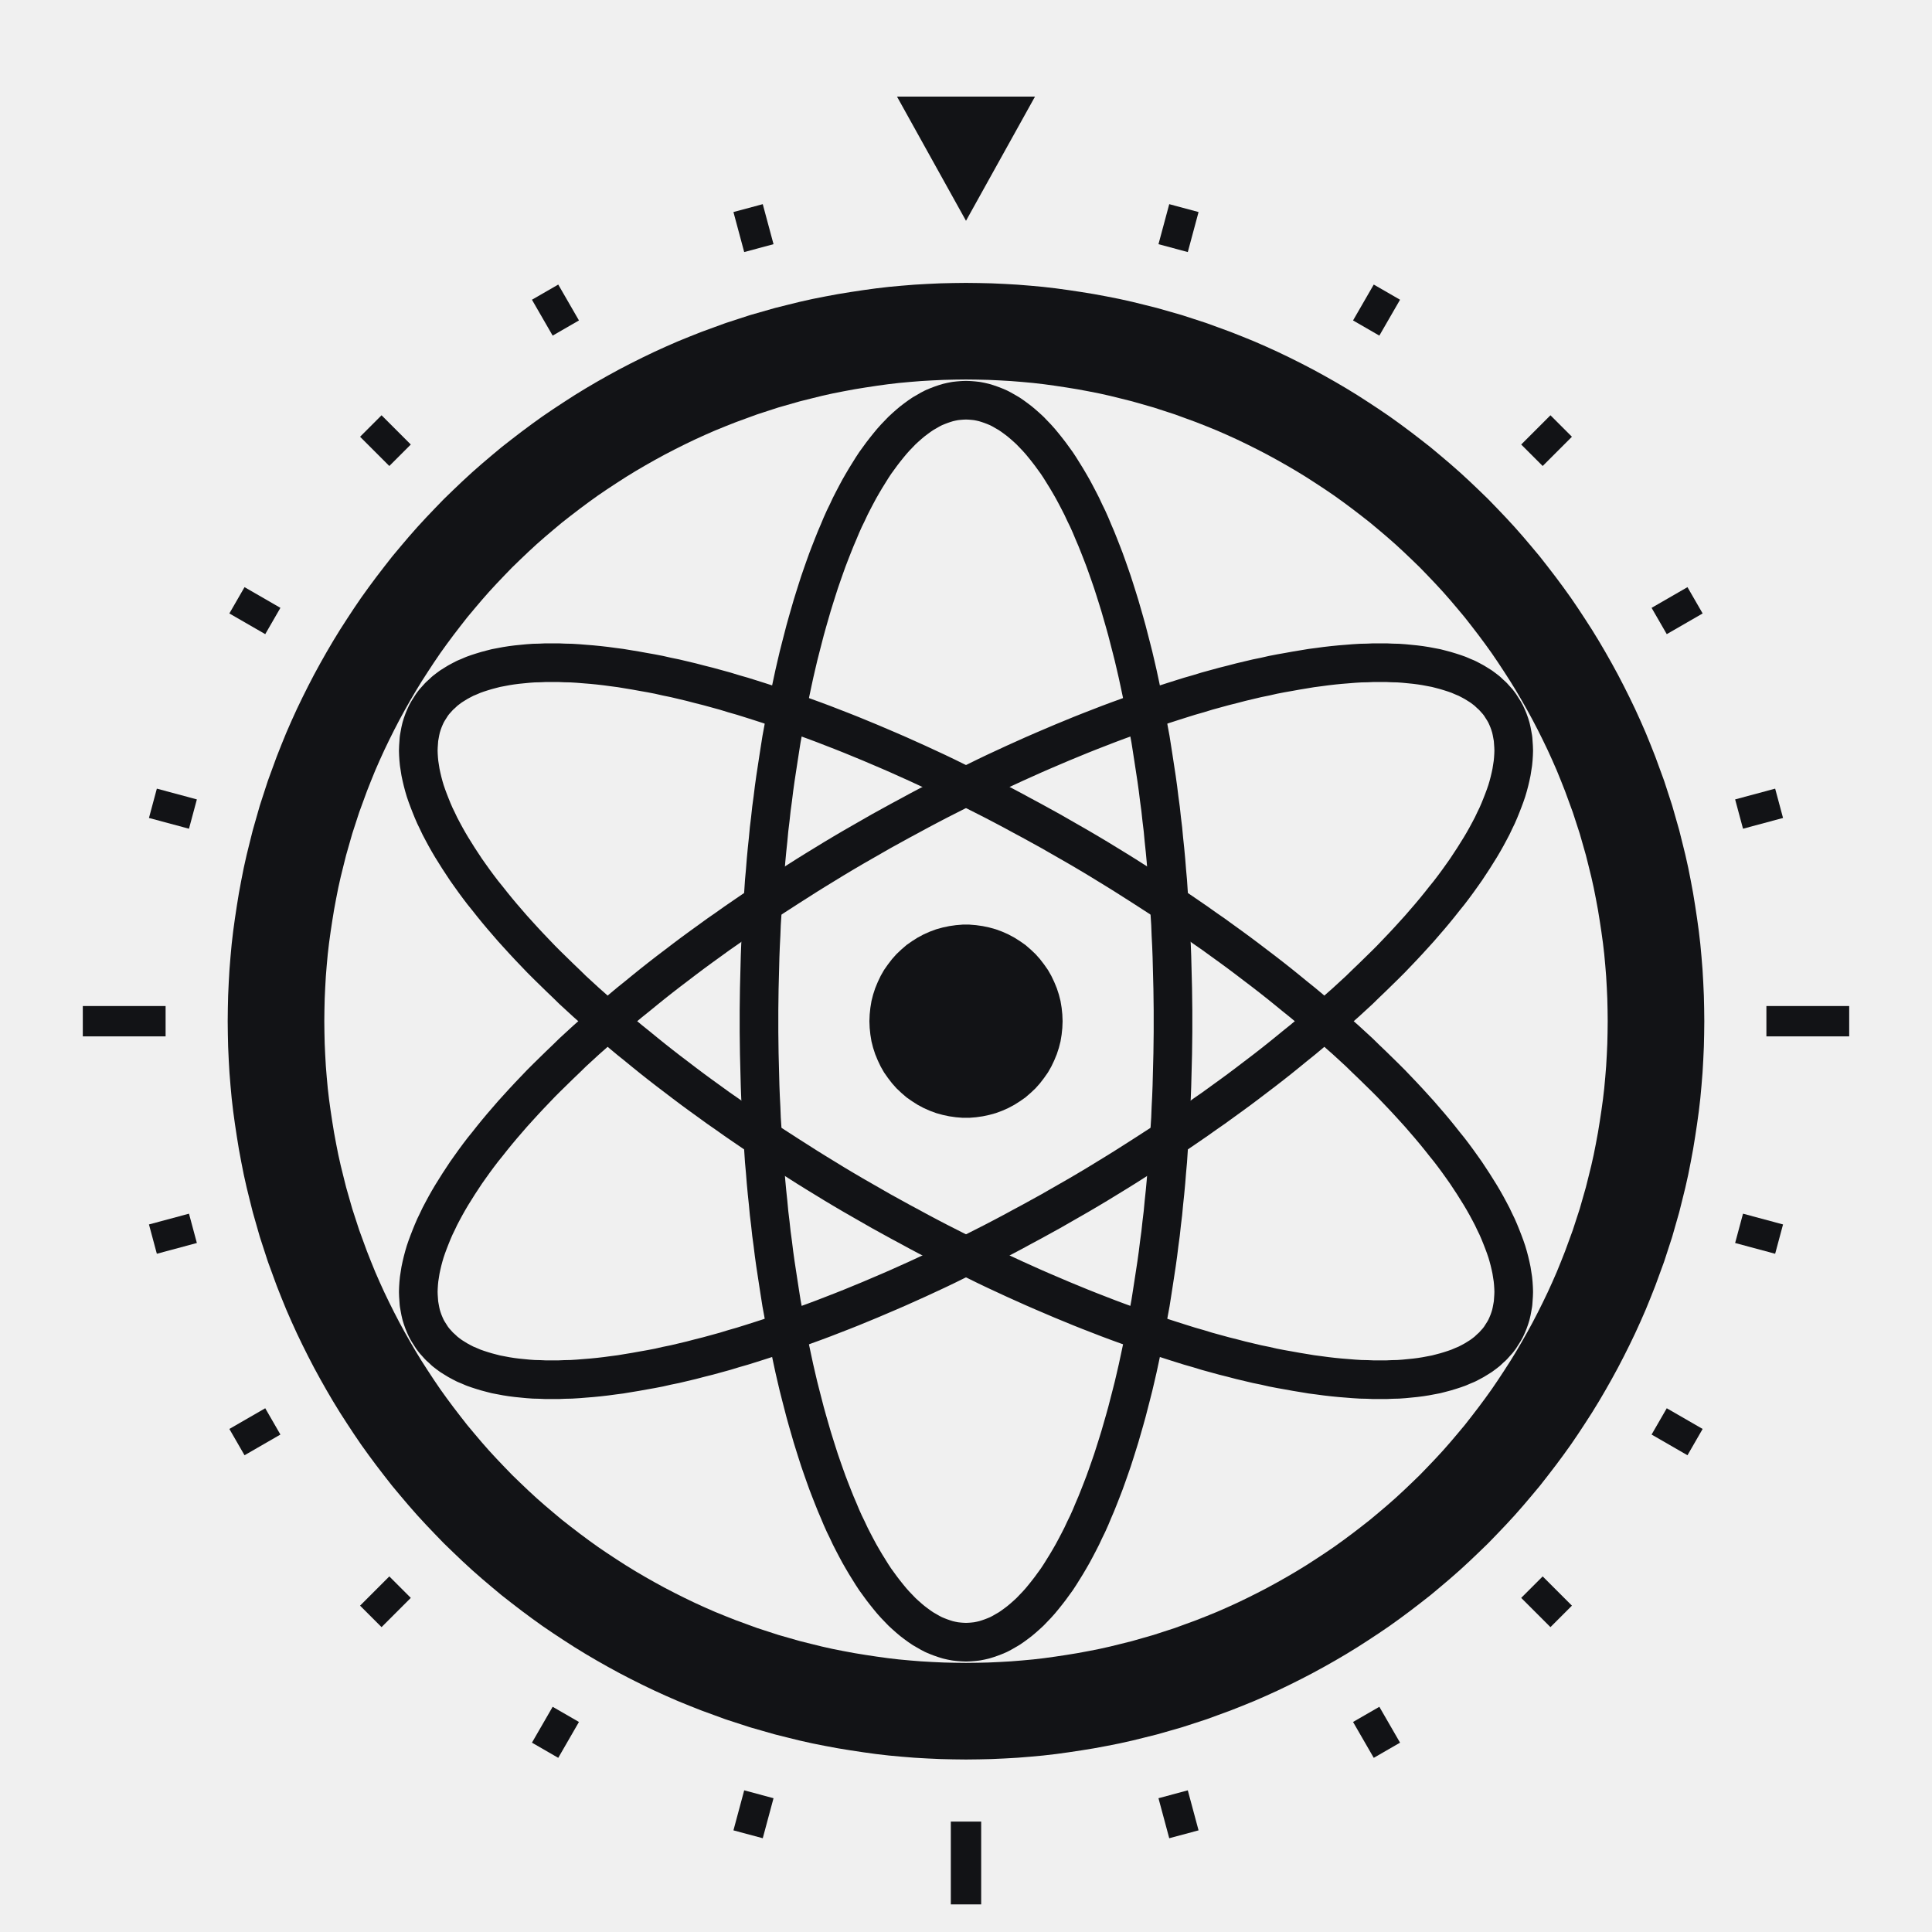
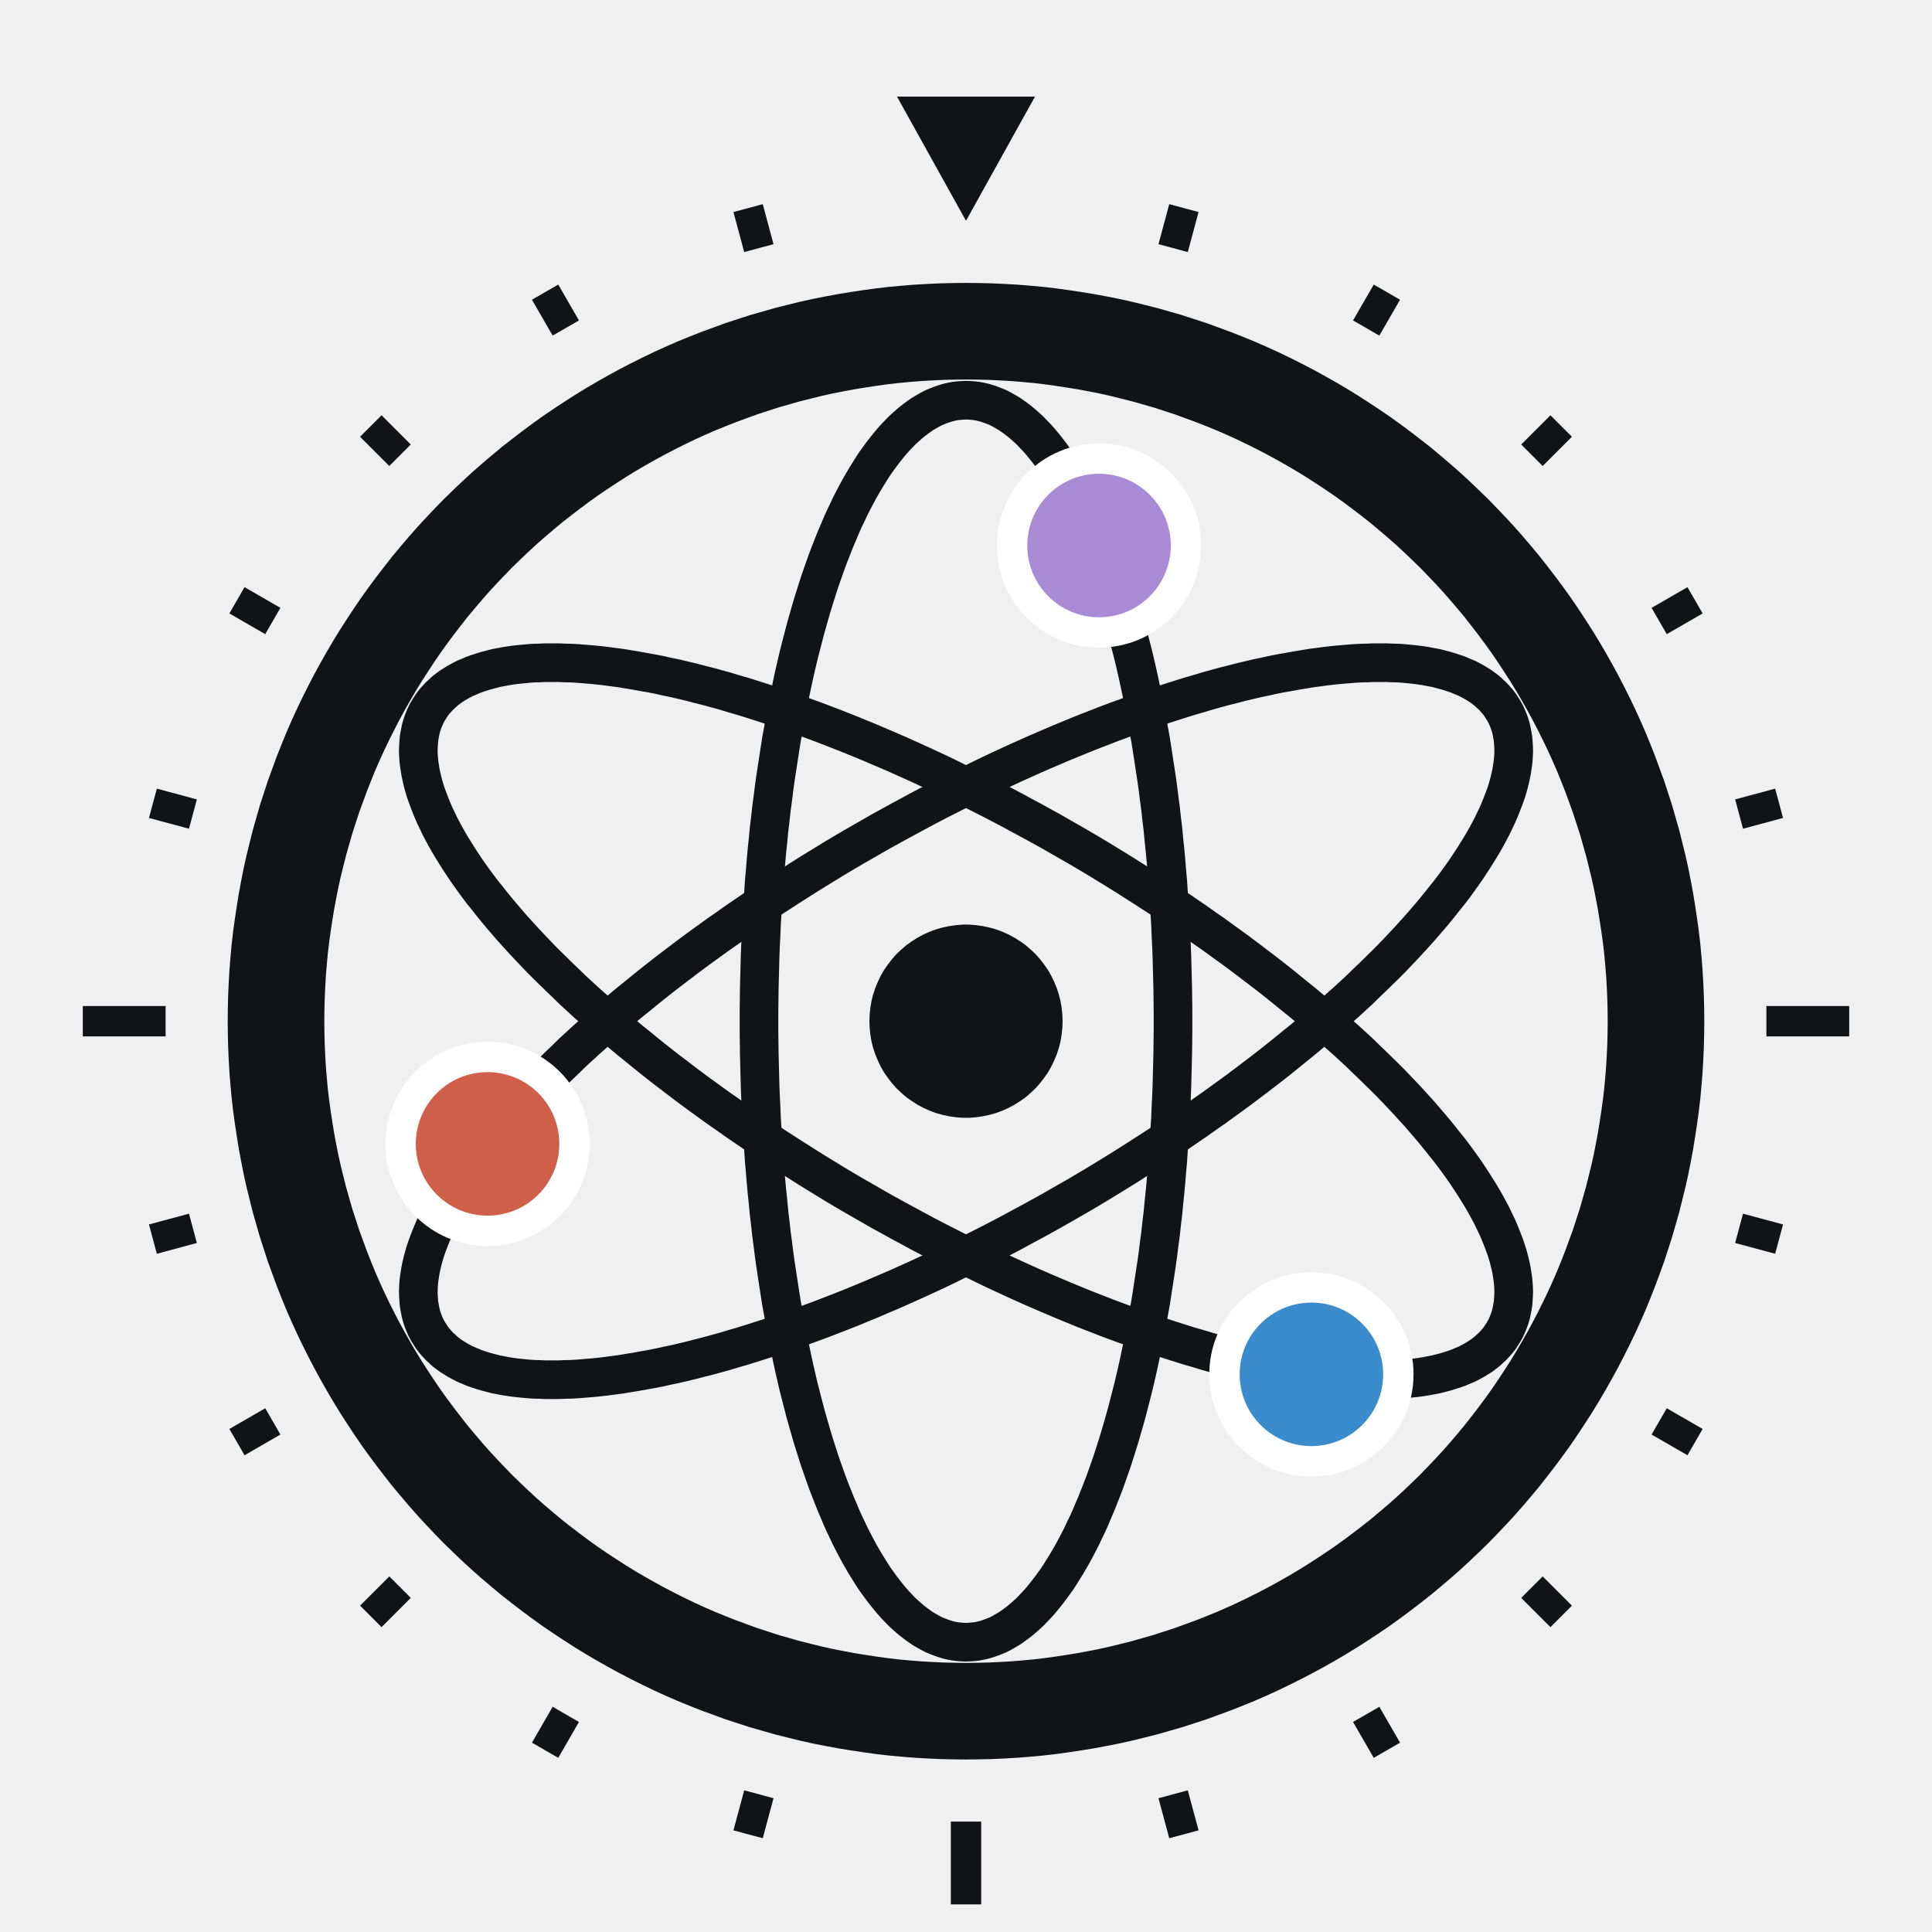
<svg xmlns="http://www.w3.org/2000/svg" viewBox="30 0 140 140" width="512" height="512">
  <path d="M107.00 74.00L106.98 74.49L106.93 74.97L106.85 75.46L106.73 75.93L106.58 76.39L106.39 76.85L106.18 77.29L105.94 77.71L105.66 78.11L105.36 78.50L105.04 78.86L104.68 79.20L104.31 79.52L103.91 79.80L103.50 80.06L103.07 80.29L102.62 80.49L102.16 80.66L101.69 80.79L101.22 80.89L100.73 80.96L100.24 81.00L99.76 81.00L99.27 80.96L98.78 80.89L98.31 80.79L97.84 80.66L97.38 80.49L96.93 80.29L96.50 80.06L96.09 79.80L95.69 79.52L95.32 79.20L94.96 78.86L94.64 78.50L94.34 78.11L94.06 77.71L93.82 77.29L93.61 76.85L93.42 76.39L93.27 75.93L93.15 75.46L93.07 74.97L93.02 74.49L93.00 74.00L93.02 73.51L93.07 73.03L93.15 72.54L93.27 72.07L93.42 71.61L93.61 71.15L93.82 70.71L94.06 70.29L94.34 69.89L94.64 69.50L94.96 69.14L95.32 68.80L95.69 68.48L96.09 68.20L96.50 67.94L96.93 67.71L97.38 67.51L97.84 67.34L98.31 67.21L98.78 67.11L99.27 67.04L99.76 67.00L100.24 67.00L100.73 67.04L101.22 67.11L101.69 67.21L102.16 67.34L102.62 67.51L103.07 67.71L103.50 67.94L103.91 68.20L104.31 68.48L104.68 68.80L105.04 69.14L105.36 69.50L105.66 69.89L105.94 70.29L106.18 70.71L106.39 71.15L106.58 71.61L106.73 72.07L106.85 72.54L106.93 73.03L106.98 73.51Z" fill="#121316" fill-rule="evenodd" />
  <path d="M100 16L95 7H105Z" fill="#121316" fill-rule="evenodd" />
  <path d="M150.00 74.00L149.99 74.87L149.97 75.74L149.93 76.62L149.88 77.49L149.81 78.36L149.73 79.23L149.63 80.09L149.51 80.96L149.38 81.82L149.24 82.68L149.08 83.54L148.91 84.40L148.72 85.25L148.51 86.10L148.30 86.94L148.06 87.78L147.82 88.62L147.55 89.45L147.28 90.28L146.98 91.10L146.68 91.92L146.36 92.73L146.03 93.54L145.68 94.34L145.32 95.13L144.94 95.92L144.55 96.70L144.15 97.47L143.73 98.24L143.30 99.00L142.86 99.75L142.40 100.50L141.93 101.23L141.45 101.96L140.96 102.68L140.45 103.39L139.93 104.09L139.40 104.78L138.86 105.47L138.30 106.14L137.74 106.80L137.16 107.46L136.57 108.10L135.97 108.73L135.36 109.36L134.73 109.97L134.10 110.57L133.46 111.16L132.80 111.74L132.14 112.30L131.47 112.86L130.78 113.40L130.09 113.93L129.39 114.45L128.68 114.96L127.96 115.45L127.23 115.93L126.50 116.40L125.75 116.86L125.00 117.30L124.24 117.73L123.47 118.15L122.70 118.55L121.92 118.94L121.13 119.32L120.34 119.68L119.54 120.03L118.73 120.36L117.92 120.68L117.10 120.98L116.28 121.28L115.45 121.55L114.62 121.82L113.78 122.06L112.94 122.30L112.10 122.51L111.25 122.72L110.40 122.91L109.54 123.08L108.68 123.24L107.82 123.38L106.96 123.51L106.09 123.63L105.23 123.73L104.36 123.81L103.49 123.88L102.62 123.93L101.74 123.97L100.87 123.99L100.00 124.00L99.13 123.99L98.26 123.97L97.38 123.93L96.51 123.88L95.64 123.81L94.77 123.73L93.91 123.63L93.04 123.51L92.18 123.38L91.32 123.24L90.46 123.08L89.60 122.91L88.75 122.72L87.90 122.51L87.06 122.30L86.22 122.06L85.38 121.82L84.55 121.55L83.72 121.28L82.90 120.98L82.08 120.68L81.27 120.36L80.46 120.03L79.66 119.68L78.87 119.32L78.08 118.94L77.30 118.55L76.53 118.15L75.76 117.73L75.00 117.30L74.25 116.86L73.50 116.40L72.77 115.93L72.04 115.45L71.32 114.96L70.61 114.45L69.91 113.93L69.22 113.40L68.53 112.86L67.86 112.30L67.20 111.74L66.54 111.16L65.90 110.57L65.27 109.97L64.64 109.36L64.03 108.73L63.43 108.10L62.84 107.46L62.26 106.80L61.70 106.14L61.14 105.47L60.60 104.78L60.07 104.09L59.55 103.39L59.04 102.68L58.55 101.96L58.07 101.23L57.60 100.50L57.14 99.75L56.70 99.00L56.27 98.24L55.85 97.47L55.45 96.70L55.06 95.92L54.68 95.13L54.32 94.34L53.97 93.54L53.64 92.73L53.32 91.92L53.02 91.10L52.72 90.28L52.45 89.45L52.18 88.62L51.94 87.78L51.70 86.94L51.49 86.10L51.28 85.25L51.09 84.40L50.92 83.54L50.76 82.68L50.62 81.82L50.49 80.96L50.37 80.09L50.27 79.23L50.19 78.36L50.12 77.49L50.07 76.62L50.03 75.74L50.01 74.87L50.00 74.00L50.01 73.13L50.03 72.26L50.07 71.38L50.12 70.51L50.19 69.64L50.27 68.77L50.37 67.91L50.49 67.04L50.62 66.18L50.76 65.32L50.92 64.46L51.09 63.60L51.28 62.75L51.49 61.90L51.70 61.06L51.94 60.22L52.18 59.38L52.45 58.55L52.72 57.72L53.02 56.90L53.32 56.08L53.64 55.27L53.97 54.46L54.32 53.66L54.68 52.87L55.06 52.08L55.45 51.30L55.85 50.53L56.27 49.76L56.70 49.00L57.14 48.25L57.60 47.50L58.07 46.77L58.55 46.04L59.04 45.32L59.55 44.61L60.07 43.91L60.60 43.22L61.14 42.53L61.70 41.86L62.26 41.20L62.84 40.54L63.43 39.90L64.03 39.27L64.64 38.64L65.27 38.03L65.90 37.43L66.54 36.84L67.20 36.26L67.86 35.70L68.53 35.14L69.22 34.60L69.91 34.07L70.61 33.55L71.32 33.04L72.04 32.55L72.77 32.07L73.50 31.60L74.25 31.14L75.00 30.70L75.76 30.27L76.53 29.85L77.30 29.45L78.08 29.06L78.87 28.68L79.66 28.32L80.46 27.97L81.27 27.64L82.08 27.32L82.90 27.02L83.72 26.72L84.55 26.45L85.38 26.18L86.22 25.94L87.06 25.70L87.90 25.49L88.75 25.28L89.60 25.09L90.46 24.92L91.32 24.76L92.18 24.62L93.04 24.49L93.91 24.37L94.77 24.27L95.64 24.19L96.51 24.12L97.38 24.07L98.26 24.03L99.13 24.01L100.00 24.00L100.87 24.01L101.74 24.03L102.62 24.07L103.49 24.12L104.36 24.19L105.23 24.27L106.09 24.37L106.96 24.49L107.82 24.62L108.68 24.76L109.54 24.92L110.40 25.09L111.25 25.28L112.10 25.49L112.94 25.70L113.78 25.94L114.62 26.18L115.45 26.45L116.28 26.72L117.10 27.02L117.92 27.32L118.73 27.64L119.54 27.97L120.34 28.32L121.13 28.68L121.92 29.06L122.70 29.45L123.47 29.85L124.24 30.27L125.00 30.70L125.75 31.14L126.50 31.60L127.23 32.07L127.96 32.55L128.68 33.04L129.39 33.55L130.09 34.07L130.78 34.60L131.47 35.14L132.14 35.70L132.80 36.26L133.46 36.84L134.10 37.43L134.73 38.03L135.36 38.64L135.97 39.27L136.57 39.90L137.16 40.54L137.74 41.20L138.30 41.86L138.86 42.53L139.40 43.22L139.93 43.91L140.45 44.61L140.96 45.32L141.45 46.04L141.93 46.77L142.40 47.50L142.86 48.25L143.30 49.00L143.73 49.76L144.15 50.53L144.55 51.30L144.94 52.08L145.32 52.87L145.68 53.66L146.03 54.46L146.36 55.27L146.68 56.08L146.98 56.90L147.28 57.72L147.55 58.55L147.82 59.38L148.06 60.22L148.30 61.06L148.51 61.90L148.72 62.75L148.91 63.60L149.08 64.46L149.24 65.32L149.38 66.18L149.51 67.04L149.63 67.91L149.73 68.77L149.81 69.64L149.88 70.51L149.93 71.38L149.97 72.26L149.99 73.13Z" fill="none" stroke="#121316" stroke-width="7" stroke-linejoin="round" />
  <path d="M138.97 96.50L138.83 96.72L138.69 96.94L138.53 97.15L138.35 97.35L138.17 97.55L137.97 97.73L137.77 97.92L137.55 98.09L137.32 98.26L137.08 98.41L136.82 98.57L136.56 98.71L136.29 98.85L136.00 98.97L135.70 99.10L135.39 99.21L135.08 99.31L134.75 99.41L134.41 99.50L134.06 99.59L133.69 99.66L133.32 99.73L132.94 99.79L132.55 99.84L132.15 99.88L131.74 99.92L131.32 99.95L130.89 99.96L130.45 99.98L130.00 99.98L129.54 99.98L129.08 99.96L128.60 99.95L128.11 99.92L127.62 99.88L127.12 99.84L126.61 99.79L126.09 99.73L125.57 99.66L125.03 99.59L124.49 99.50L123.94 99.41L123.39 99.31L122.82 99.21L122.25 99.10L121.68 98.97L121.09 98.85L120.50 98.71L119.91 98.57L119.30 98.41L118.70 98.26L118.08 98.09L117.46 97.92L116.84 97.73L116.21 97.55L115.57 97.35L114.94 97.15L114.29 96.94L113.64 96.72L112.99 96.50L112.33 96.27L111.67 96.03L111.01 95.79L110.34 95.54L109.67 95.28L109.00 95.02L108.32 94.75L107.64 94.47L106.96 94.19L106.28 93.90L105.60 93.61L104.91 93.31L104.22 93.00L103.53 92.69L102.84 92.37L102.15 92.05L101.46 91.72L100.77 91.38L100.07 91.04L99.38 90.70L98.69 90.35L98.00 90.00L97.31 89.64L96.61 89.27L95.93 88.90L95.24 88.53L94.55 88.15L93.86 87.77L93.18 87.38L92.50 86.99L91.82 86.60L91.14 86.20L90.47 85.80L89.80 85.39L89.13 84.98L88.47 84.57L87.81 84.15L87.15 83.73L86.50 83.31L85.85 82.89L85.20 82.46L84.56 82.03L83.93 81.60L83.29 81.16L82.67 80.72L82.05 80.29L81.43 79.84L80.82 79.40L80.22 78.96L79.62 78.51L79.03 78.06L78.45 77.62L77.87 77.17L77.30 76.72L76.73 76.26L76.18 75.81L75.62 75.36L75.08 74.91L74.55 74.45L74.02 74.00L73.50 73.55L72.99 73.09L72.48 72.64L71.99 72.19L71.50 71.74L71.03 71.28L70.56 70.83L70.10 70.38L69.65 69.94L69.20 69.49L68.77 69.04L68.35 68.60L67.94 68.16L67.53 67.71L67.14 67.28L66.76 66.84L66.38 66.40L66.02 65.97L65.67 65.54L65.33 65.11L64.99 64.69L64.67 64.27L64.36 63.85L64.06 63.43L63.77 63.02L63.50 62.61L63.23 62.20L62.98 61.80L62.73 61.40L62.50 61.01L62.28 60.62L62.07 60.23L61.87 59.85L61.69 59.47L61.51 59.10L61.35 58.73L61.20 58.36L61.06 58.00L60.93 57.65L60.81 57.30L60.71 56.96L60.62 56.62L60.54 56.28L60.47 55.95L60.42 55.63L60.37 55.31L60.34 55.00L60.32 54.69L60.31 54.39L60.32 54.10L60.34 53.81L60.36 53.53L60.41 53.25L60.46 52.98L60.52 52.72L60.60 52.46L60.69 52.21L60.79 51.97L60.90 51.73L61.03 51.50L61.17 51.28L61.31 51.06L61.47 50.85L61.65 50.65L61.83 50.45L62.03 50.27L62.23 50.08L62.45 49.91L62.68 49.74L62.92 49.59L63.18 49.43L63.44 49.29L63.71 49.15L64.00 49.03L64.30 48.90L64.61 48.79L64.92 48.69L65.25 48.59L65.59 48.50L65.94 48.41L66.31 48.34L66.68 48.27L67.06 48.21L67.45 48.16L67.85 48.12L68.26 48.08L68.68 48.05L69.11 48.04L69.55 48.02L70.00 48.02L70.46 48.02L70.92 48.04L71.40 48.05L71.89 48.08L72.38 48.12L72.88 48.16L73.39 48.21L73.91 48.27L74.43 48.34L74.97 48.41L75.51 48.50L76.06 48.59L76.61 48.69L77.18 48.79L77.75 48.90L78.32 49.03L78.91 49.15L79.50 49.29L80.09 49.43L80.70 49.59L81.30 49.74L81.92 49.91L82.54 50.08L83.16 50.27L83.79 50.45L84.43 50.65L85.06 50.85L85.71 51.06L86.36 51.28L87.01 51.50L87.67 51.73L88.33 51.97L88.99 52.21L89.66 52.46L90.33 52.72L91.00 52.98L91.68 53.25L92.36 53.53L93.04 53.81L93.72 54.10L94.40 54.39L95.09 54.69L95.78 55.00L96.47 55.31L97.16 55.63L97.85 55.95L98.54 56.28L99.23 56.62L99.93 56.96L100.62 57.30L101.31 57.65L102.00 58.00L102.69 58.36L103.39 58.73L104.07 59.10L104.76 59.47L105.45 59.85L106.14 60.23L106.82 60.62L107.50 61.01L108.18 61.40L108.86 61.80L109.53 62.20L110.20 62.61L110.87 63.02L111.53 63.43L112.19 63.85L112.85 64.27L113.50 64.69L114.15 65.11L114.80 65.54L115.44 65.97L116.07 66.40L116.71 66.84L117.33 67.28L117.95 67.71L118.57 68.16L119.18 68.60L119.78 69.04L120.38 69.49L120.97 69.94L121.55 70.38L122.13 70.83L122.70 71.28L123.27 71.74L123.82 72.19L124.38 72.64L124.92 73.09L125.45 73.55L125.98 74.00L126.50 74.45L127.01 74.91L127.52 75.36L128.01 75.81L128.50 76.26L128.97 76.72L129.44 77.17L129.90 77.62L130.35 78.06L130.80 78.51L131.23 78.96L131.65 79.40L132.06 79.84L132.47 80.29L132.86 80.72L133.24 81.16L133.62 81.60L133.98 82.03L134.33 82.46L134.67 82.89L135.01 83.31L135.33 83.73L135.64 84.15L135.94 84.57L136.23 84.98L136.50 85.39L136.77 85.80L137.02 86.20L137.27 86.60L137.50 86.99L137.72 87.38L137.93 87.77L138.13 88.15L138.31 88.53L138.49 88.90L138.65 89.27L138.80 89.64L138.94 90.00L139.07 90.35L139.19 90.70L139.29 91.04L139.38 91.38L139.46 91.72L139.53 92.05L139.58 92.37L139.63 92.69L139.66 93.00L139.68 93.31L139.69 93.61L139.68 93.90L139.66 94.19L139.64 94.47L139.59 94.75L139.54 95.02L139.48 95.28L139.40 95.54L139.31 95.79L139.21 96.03L139.10 96.27Z" fill="none" stroke="#121316" stroke-width="2.8" stroke-linejoin="round" />
  <path d="M138.97 51.50L139.10 51.73L139.21 51.97L139.31 52.21L139.40 52.46L139.48 52.72L139.54 52.98L139.59 53.25L139.64 53.53L139.66 53.81L139.68 54.10L139.69 54.39L139.68 54.69L139.66 55.00L139.63 55.31L139.58 55.63L139.53 55.95L139.46 56.28L139.38 56.62L139.29 56.96L139.19 57.30L139.07 57.65L138.94 58.00L138.80 58.36L138.65 58.73L138.49 59.10L138.31 59.47L138.13 59.85L137.93 60.23L137.72 60.62L137.50 61.01L137.27 61.40L137.02 61.80L136.77 62.20L136.50 62.61L136.23 63.02L135.94 63.43L135.64 63.85L135.33 64.27L135.01 64.69L134.67 65.11L134.33 65.54L133.98 65.97L133.62 66.40L133.24 66.84L132.86 67.28L132.47 67.71L132.06 68.16L131.65 68.60L131.23 69.04L130.80 69.49L130.35 69.94L129.90 70.38L129.44 70.83L128.97 71.28L128.50 71.74L128.01 72.19L127.52 72.64L127.01 73.09L126.50 73.55L125.98 74.00L125.45 74.45L124.92 74.91L124.38 75.36L123.82 75.81L123.27 76.26L122.70 76.72L122.13 77.17L121.55 77.62L120.97 78.06L120.38 78.51L119.78 78.96L119.18 79.40L118.57 79.84L117.95 80.29L117.33 80.72L116.71 81.16L116.07 81.60L115.44 82.03L114.80 82.46L114.15 82.89L113.50 83.31L112.85 83.73L112.19 84.15L111.53 84.57L110.87 84.98L110.20 85.39L109.53 85.80L108.86 86.20L108.18 86.60L107.50 86.99L106.82 87.38L106.14 87.77L105.45 88.15L104.76 88.53L104.07 88.90L103.39 89.27L102.69 89.64L102.00 90.00L101.31 90.35L100.62 90.70L99.93 91.04L99.23 91.38L98.54 91.72L97.85 92.05L97.16 92.37L96.47 92.69L95.78 93.00L95.09 93.31L94.40 93.61L93.72 93.90L93.04 94.19L92.36 94.47L91.68 94.75L91.00 95.02L90.33 95.28L89.66 95.54L88.99 95.79L88.33 96.03L87.67 96.27L87.01 96.50L86.36 96.72L85.71 96.94L85.06 97.15L84.43 97.35L83.79 97.55L83.16 97.73L82.54 97.92L81.92 98.09L81.30 98.26L80.70 98.41L80.09 98.57L79.50 98.71L78.91 98.85L78.32 98.97L77.75 99.10L77.18 99.21L76.61 99.31L76.06 99.41L75.51 99.50L74.97 99.59L74.43 99.66L73.91 99.73L73.39 99.79L72.88 99.84L72.38 99.88L71.89 99.92L71.40 99.95L70.92 99.96L70.46 99.98L70.00 99.98L69.55 99.98L69.11 99.96L68.68 99.95L68.26 99.92L67.85 99.88L67.45 99.84L67.06 99.79L66.68 99.73L66.31 99.66L65.94 99.59L65.59 99.50L65.25 99.41L64.92 99.31L64.61 99.21L64.30 99.10L64.00 98.97L63.71 98.85L63.44 98.71L63.18 98.57L62.92 98.41L62.68 98.26L62.45 98.09L62.23 97.92L62.03 97.73L61.83 97.55L61.65 97.35L61.47 97.15L61.31 96.94L61.17 96.72L61.03 96.50L60.90 96.27L60.79 96.03L60.69 95.79L60.60 95.54L60.52 95.28L60.46 95.02L60.41 94.75L60.36 94.47L60.34 94.19L60.32 93.90L60.31 93.61L60.32 93.31L60.34 93.00L60.37 92.69L60.42 92.37L60.47 92.05L60.54 91.72L60.62 91.38L60.71 91.04L60.81 90.70L60.93 90.35L61.06 90.00L61.20 89.64L61.35 89.27L61.51 88.90L61.69 88.53L61.87 88.15L62.07 87.77L62.28 87.38L62.50 86.99L62.73 86.60L62.98 86.20L63.23 85.80L63.50 85.39L63.77 84.98L64.06 84.57L64.36 84.15L64.67 83.73L64.99 83.31L65.33 82.89L65.67 82.46L66.02 82.03L66.38 81.60L66.76 81.16L67.14 80.72L67.53 80.29L67.94 79.84L68.35 79.40L68.77 78.96L69.20 78.51L69.65 78.06L70.10 77.62L70.56 77.17L71.03 76.72L71.50 76.26L71.99 75.81L72.48 75.36L72.99 74.91L73.50 74.45L74.02 74.00L74.55 73.55L75.08 73.09L75.62 72.64L76.18 72.19L76.73 71.74L77.30 71.28L77.87 70.83L78.45 70.38L79.03 69.94L79.62 69.49L80.22 69.04L80.82 68.60L81.43 68.16L82.05 67.71L82.67 67.28L83.29 66.84L83.93 66.40L84.56 65.97L85.20 65.54L85.85 65.11L86.50 64.69L87.15 64.27L87.81 63.85L88.47 63.43L89.13 63.02L89.80 62.61L90.47 62.20L91.14 61.80L91.82 61.40L92.50 61.01L93.18 60.62L93.86 60.23L94.55 59.85L95.24 59.47L95.93 59.10L96.61 58.73L97.31 58.36L98.00 58.00L98.69 57.65L99.38 57.30L100.07 56.96L100.77 56.62L101.46 56.28L102.15 55.95L102.84 55.63L103.53 55.31L104.22 55.00L104.91 54.69L105.60 54.39L106.28 54.10L106.96 53.81L107.64 53.53L108.32 53.25L109.00 52.98L109.67 52.72L110.34 52.46L111.01 52.21L111.67 51.97L112.33 51.73L112.99 51.50L113.64 51.28L114.29 51.06L114.94 50.85L115.57 50.65L116.21 50.45L116.84 50.27L117.46 50.08L118.08 49.91L118.70 49.74L119.30 49.59L119.91 49.43L120.50 49.29L121.09 49.15L121.68 49.03L122.25 48.90L122.82 48.79L123.39 48.69L123.94 48.59L124.49 48.50L125.03 48.41L125.57 48.34L126.09 48.27L126.61 48.21L127.12 48.16L127.62 48.12L128.11 48.08L128.60 48.05L129.08 48.04L129.54 48.02L130.00 48.02L130.45 48.02L130.89 48.04L131.32 48.05L131.74 48.08L132.15 48.12L132.55 48.16L132.94 48.21L133.32 48.27L133.69 48.34L134.06 48.41L134.41 48.50L134.75 48.59L135.08 48.69L135.39 48.79L135.70 48.90L136.00 49.03L136.29 49.15L136.56 49.29L136.82 49.43L137.08 49.59L137.32 49.74L137.55 49.91L137.77 50.08L137.97 50.27L138.17 50.45L138.35 50.65L138.53 50.85L138.69 51.06L138.83 51.28Z" fill="none" stroke="#121316" stroke-width="2.8" stroke-linejoin="round" />
  <path d="M100.00 119.00L99.74 118.99L99.48 118.97L99.21 118.94L98.95 118.89L98.69 118.83L98.43 118.75L98.17 118.66L97.91 118.56L97.65 118.45L97.40 118.32L97.14 118.17L96.88 118.02L96.63 117.85L96.37 117.66L96.12 117.47L95.87 117.26L95.61 117.03L95.36 116.80L95.12 116.55L94.87 116.29L94.62 116.01L94.38 115.72L94.14 115.42L93.90 115.11L93.66 114.78L93.42 114.45L93.19 114.10L92.96 113.73L92.73 113.36L92.50 112.97L92.27 112.57L92.05 112.16L91.83 111.74L91.61 111.31L91.40 110.86L91.18 110.41L90.97 109.94L90.77 109.46L90.56 108.97L90.36 108.47L90.16 107.96L89.96 107.44L89.77 106.91L89.58 106.37L89.39 105.82L89.21 105.26L89.03 104.69L88.85 104.11L88.68 103.52L88.51 102.93L88.34 102.32L88.18 101.70L88.02 101.08L87.86 100.45L87.71 99.81L87.56 99.16L87.42 98.51L87.28 97.85L87.14 97.18L87.01 96.50L86.88 95.82L86.76 95.13L86.63 94.43L86.52 93.73L86.41 93.02L86.30 92.30L86.19 91.58L86.09 90.86L86.00 90.13L85.90 89.39L85.82 88.65L85.73 87.91L85.66 87.16L85.58 86.40L85.51 85.65L85.45 84.89L85.38 84.12L85.33 83.36L85.28 82.59L85.23 81.81L85.18 81.04L85.15 80.26L85.11 79.48L85.08 78.70L85.06 77.92L85.04 77.14L85.02 76.36L85.01 75.57L85.00 74.79L85.00 74.00L85.00 73.21L85.01 72.43L85.02 71.64L85.04 70.86L85.06 70.08L85.08 69.30L85.11 68.52L85.15 67.74L85.18 66.96L85.23 66.19L85.28 65.41L85.33 64.64L85.38 63.88L85.45 63.11L85.51 62.35L85.58 61.60L85.66 60.84L85.73 60.09L85.82 59.35L85.90 58.61L86.00 57.87L86.09 57.14L86.19 56.42L86.30 55.70L86.41 54.98L86.52 54.27L86.63 53.57L86.76 52.87L86.88 52.18L87.01 51.50L87.14 50.82L87.28 50.15L87.42 49.49L87.56 48.84L87.71 48.19L87.86 47.55L88.02 46.92L88.18 46.30L88.34 45.68L88.51 45.07L88.68 44.48L88.85 43.89L89.03 43.31L89.21 42.74L89.39 42.18L89.58 41.63L89.77 41.09L89.96 40.56L90.16 40.04L90.36 39.53L90.56 39.03L90.77 38.54L90.97 38.06L91.18 37.59L91.40 37.14L91.61 36.69L91.83 36.26L92.05 35.84L92.27 35.43L92.50 35.03L92.73 34.64L92.96 34.27L93.19 33.90L93.42 33.55L93.66 33.22L93.90 32.89L94.14 32.58L94.38 32.28L94.62 31.99L94.87 31.71L95.12 31.45L95.36 31.20L95.61 30.97L95.87 30.74L96.12 30.53L96.37 30.34L96.63 30.15L96.88 29.98L97.14 29.83L97.40 29.68L97.65 29.55L97.91 29.44L98.17 29.34L98.43 29.25L98.69 29.17L98.95 29.11L99.21 29.06L99.48 29.03L99.74 29.01L100.00 29.00L100.26 29.01L100.52 29.03L100.79 29.06L101.05 29.11L101.31 29.17L101.57 29.25L101.83 29.34L102.09 29.44L102.35 29.55L102.60 29.68L102.86 29.83L103.12 29.98L103.37 30.15L103.63 30.34L103.88 30.53L104.13 30.74L104.39 30.97L104.64 31.20L104.88 31.45L105.13 31.71L105.38 31.99L105.62 32.28L105.86 32.58L106.10 32.89L106.34 33.22L106.58 33.55L106.81 33.90L107.04 34.27L107.27 34.64L107.50 35.03L107.73 35.43L107.95 35.84L108.17 36.26L108.39 36.69L108.60 37.14L108.82 37.59L109.03 38.06L109.23 38.54L109.44 39.03L109.64 39.53L109.84 40.04L110.04 40.56L110.23 41.09L110.42 41.63L110.61 42.18L110.79 42.74L110.97 43.31L111.15 43.89L111.32 44.48L111.49 45.07L111.66 45.68L111.82 46.30L111.98 46.92L112.14 47.55L112.29 48.19L112.44 48.84L112.58 49.49L112.72 50.15L112.86 50.82L112.99 51.50L113.12 52.18L113.24 52.87L113.37 53.57L113.48 54.27L113.59 54.98L113.70 55.70L113.81 56.42L113.91 57.14L114.00 57.87L114.10 58.61L114.18 59.35L114.27 60.09L114.34 60.84L114.42 61.60L114.49 62.35L114.55 63.11L114.62 63.88L114.67 64.64L114.72 65.41L114.77 66.19L114.82 66.96L114.85 67.74L114.89 68.52L114.92 69.30L114.94 70.08L114.96 70.86L114.98 71.64L114.99 72.43L115.00 73.21L115.00 74.00L115.00 74.79L114.99 75.57L114.98 76.36L114.96 77.14L114.94 77.92L114.92 78.70L114.89 79.48L114.85 80.26L114.82 81.04L114.77 81.81L114.72 82.59L114.67 83.36L114.62 84.12L114.55 84.89L114.49 85.65L114.42 86.40L114.34 87.16L114.27 87.91L114.18 88.65L114.10 89.39L114.00 90.13L113.91 90.86L113.81 91.58L113.70 92.30L113.59 93.02L113.48 93.73L113.37 94.43L113.24 95.13L113.12 95.82L112.99 96.50L112.86 97.18L112.72 97.85L112.58 98.51L112.44 99.16L112.29 99.81L112.14 100.45L111.98 101.08L111.82 101.70L111.66 102.32L111.49 102.93L111.32 103.52L111.15 104.11L110.97 104.69L110.79 105.26L110.61 105.82L110.42 106.37L110.23 106.91L110.04 107.44L109.84 107.96L109.64 108.47L109.44 108.97L109.23 109.46L109.03 109.94L108.82 110.41L108.60 110.86L108.39 111.31L108.17 111.74L107.95 112.16L107.73 112.57L107.50 112.97L107.27 113.36L107.04 113.73L106.81 114.10L106.58 114.45L106.34 114.78L106.10 115.11L105.86 115.42L105.62 115.72L105.38 116.01L105.13 116.29L104.88 116.55L104.64 116.80L104.39 117.03L104.13 117.26L103.88 117.47L103.63 117.66L103.37 117.85L103.12 118.02L102.86 118.17L102.60 118.32L102.35 118.45L102.09 118.56L101.83 118.66L101.57 118.75L101.31 118.83L101.05 118.89L100.79 118.94L100.52 118.97L100.26 118.99Z" fill="none" stroke="#121316" stroke-width="2.8" stroke-linejoin="round" />
  <path d="M115.01 17.98L115.79 15.08M129.00 23.77L130.50 21.17M141.01 32.99L143.13 30.87M150.23 45.00L152.83 43.50M156.02 58.99L158.92 58.21M158.00 74.00L164.00 74.00M156.02 89.01L158.92 89.79M150.23 103.00L152.83 104.50M141.01 115.01L143.13 117.13M129.00 124.23L130.50 126.83M115.01 130.02L115.79 132.92M100.00 132.00L100.00 138.00M84.99 130.02L84.21 132.92M71.00 124.23L69.50 126.83M58.99 115.01L56.87 117.13M49.77 103.00L47.17 104.50M43.98 89.01L41.08 89.79M42.00 74.00L36.00 74.00M43.98 58.99L41.08 58.21M49.77 45.00L47.17 43.50M58.99 32.99L56.87 30.87M71.00 23.77L69.50 21.17M84.99 17.98L84.21 15.08" fill="none" stroke="#121316" stroke-width="2.2" stroke-linejoin="round" />
+   <circle cx="109.64" cy="39.53" r="7.4" fill="#ffffff" />
+   <circle cx="109.64" cy="39.53" r="5.2" fill="#a98ad4" />
+   <circle cx="65.33" cy="82.89" r="7.4" fill="#ffffff" />
+   <circle cx="65.33" cy="82.89" r="5.2" fill="#cf5f49" />
+   <circle cx="125.03" cy="99.59" r="7.4" fill="#ffffff" />
+   <circle cx="125.03" cy="99.59" r="5.2" fill="#3b8ccc" />
</svg>
